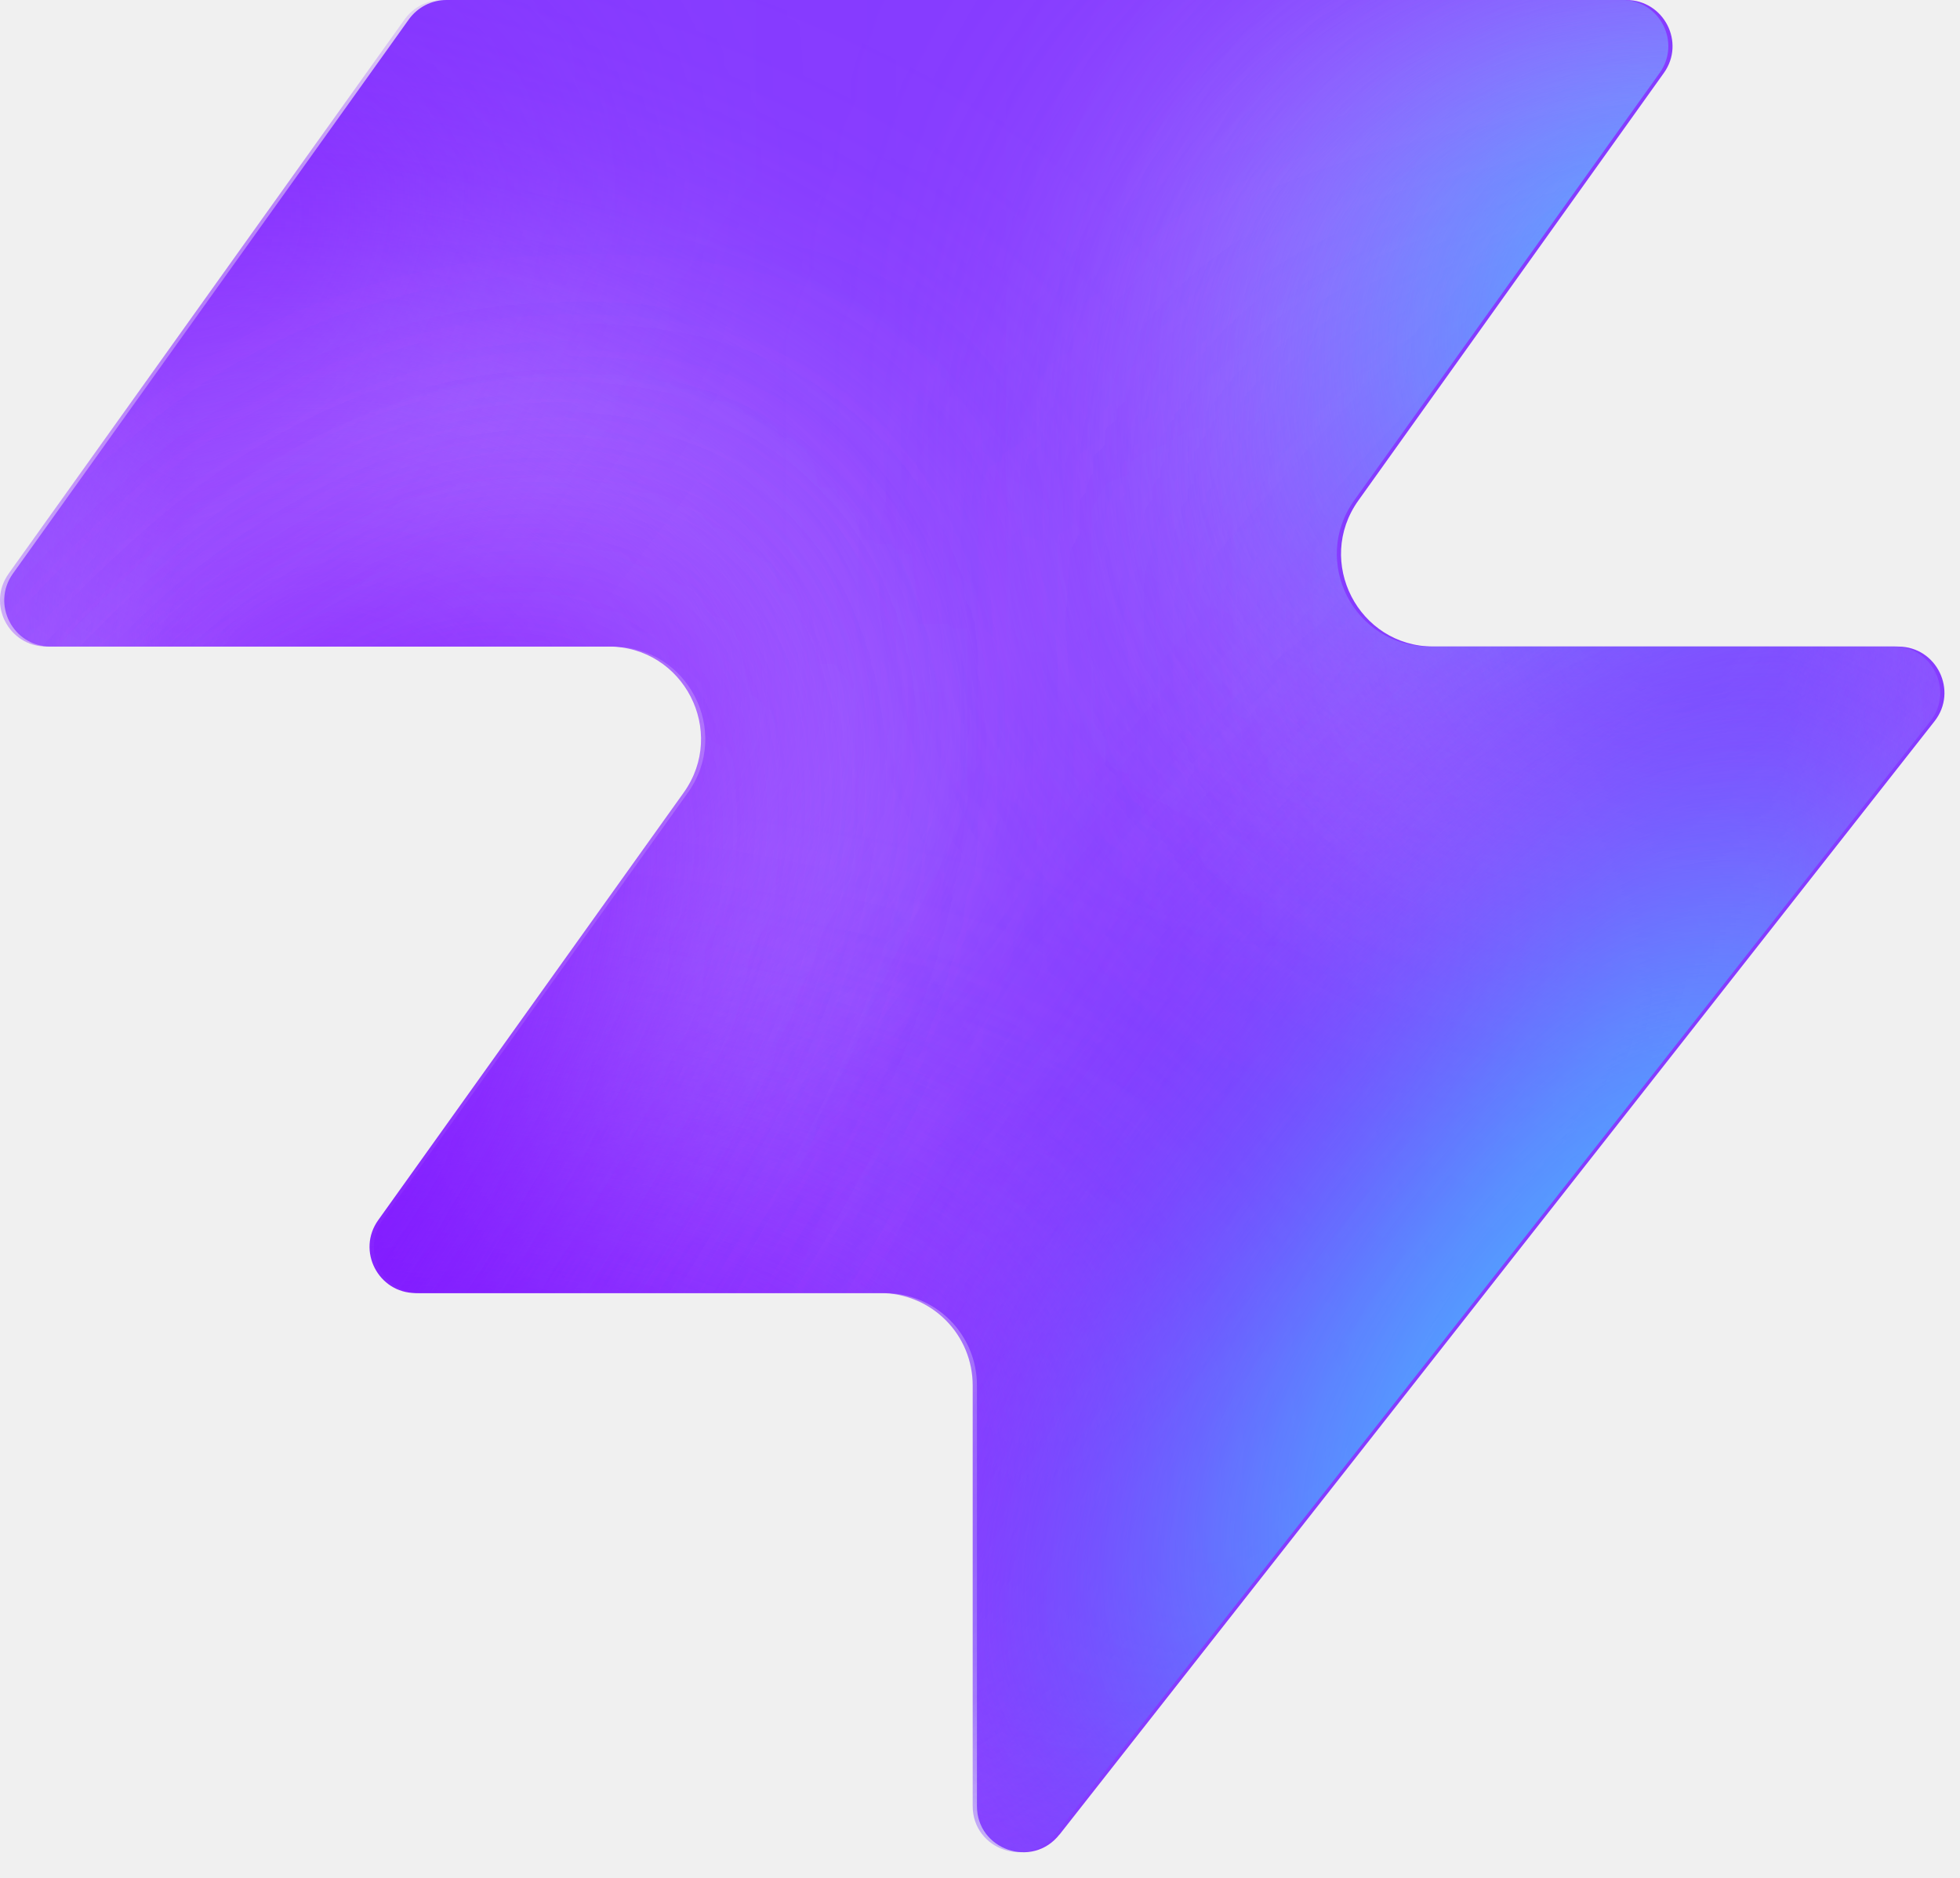
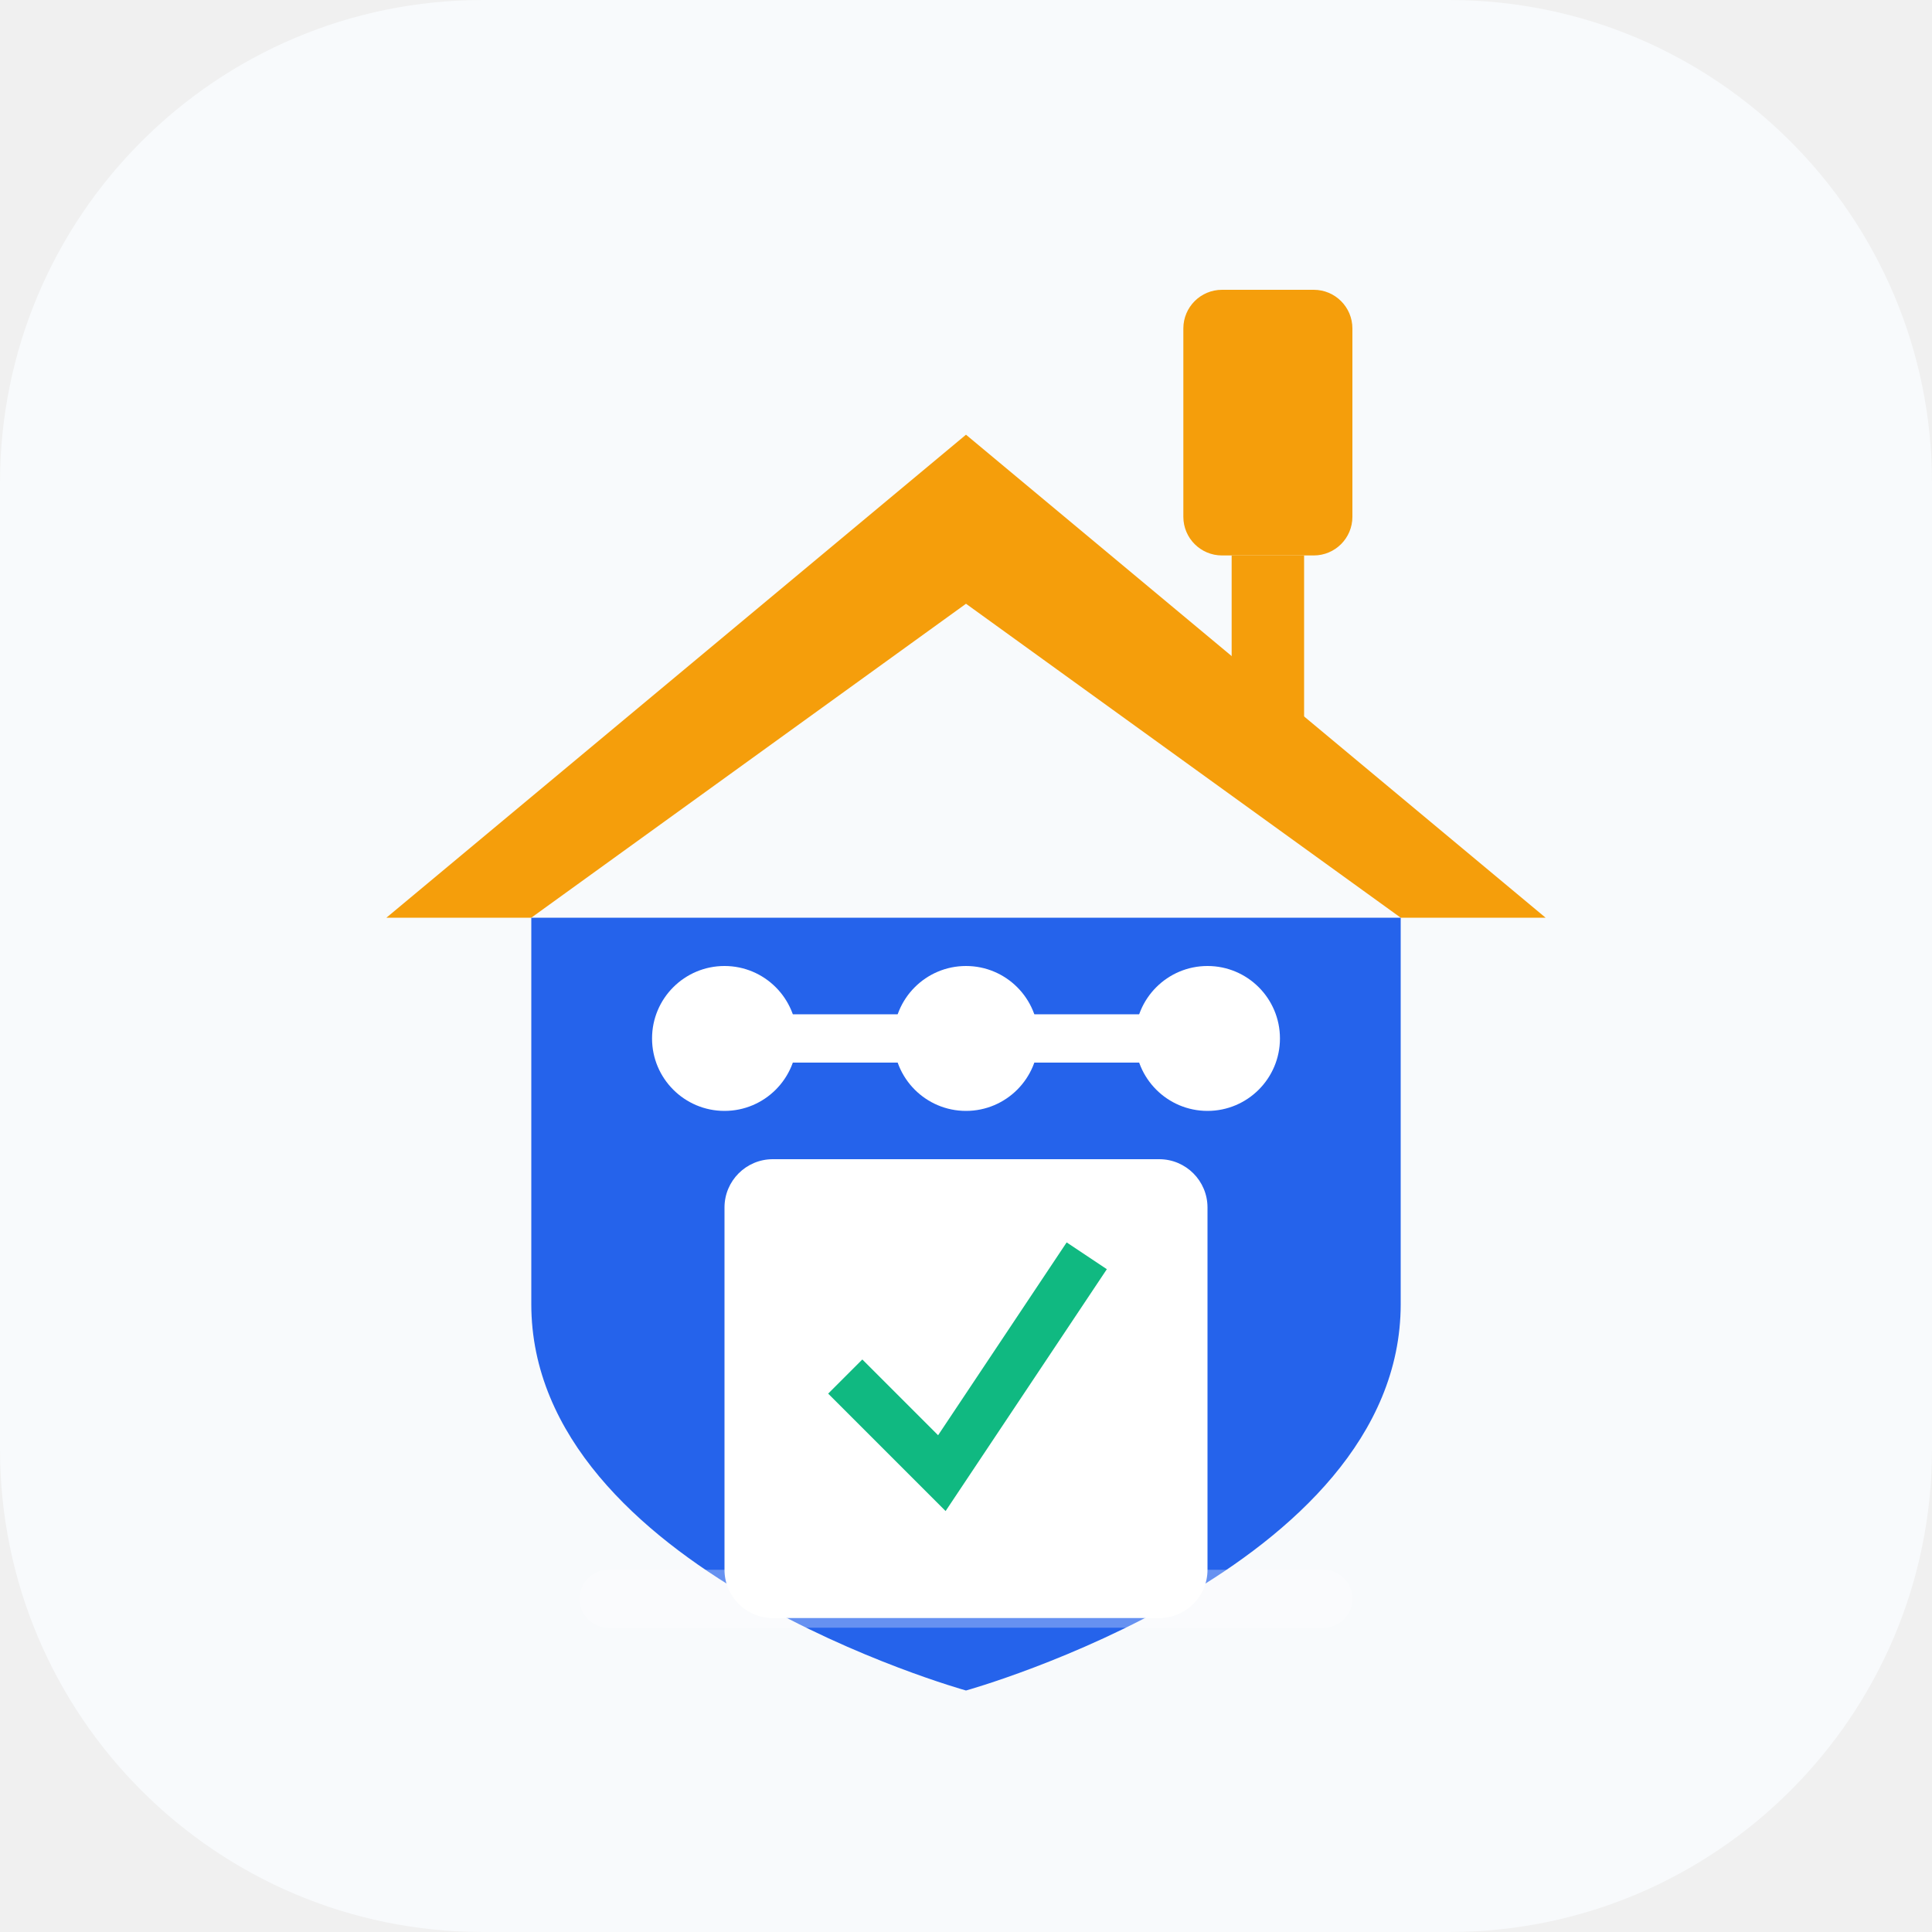
- <svg xmlns="http://www.w3.org/2000/svg" width="48" height="46" fill="none" viewBox="0 0 48 46">
-   <path fill="#863bff" d="M25.946 44.938c-.664.845-2.021.375-2.021-.698V33.937a2.26 2.26 0 0 0-2.262-2.262H10.287c-.92 0-1.456-1.04-.92-1.788l7.48-10.471c1.07-1.497 0-3.578-1.842-3.578H1.237c-.92 0-1.456-1.04-.92-1.788L10.013.474c.214-.297.556-.474.92-.474h28.894c.92 0 1.456 1.04.92 1.788l-7.48 10.471c-1.07 1.498 0 3.579 1.842 3.579h11.377c.943 0 1.473 1.088.89 1.83L25.947 44.94z" style="fill:#863bff;fill:color(display-p3 .525 .23 1);fill-opacity:1" />
-   <mask id="a" width="48" height="46" x="0" y="0" maskUnits="userSpaceOnUse" style="mask-type:alpha">
-     <path fill="#000" d="M25.842 44.938c-.664.844-2.021.375-2.021-.698V33.937a2.26 2.26 0 0 0-2.262-2.262H10.183c-.92 0-1.456-1.04-.92-1.788l7.48-10.471c1.07-1.498 0-3.579-1.842-3.579H1.133c-.92 0-1.456-1.04-.92-1.787L9.91.473c.214-.297.556-.474.92-.474h28.894c.92 0 1.456 1.04.92 1.788l-7.48 10.471c-1.07 1.498 0 3.578 1.842 3.578h11.377c.943 0 1.473 1.088.89 1.832L25.843 44.94z" style="fill:#000;fill-opacity:1" />
-   </mask>
-   <g mask="url(#a)">
-     <g filter="url(#b)">
-       <ellipse cx="5.508" cy="14.704" fill="#ede6ff" rx="5.508" ry="14.704" style="fill:#ede6ff;fill:color(display-p3 .927 .903 1);fill-opacity:1" transform="matrix(.00324 1 1 -.00324 -4.47 31.516)" />
-     </g>
-     <g filter="url(#c)">
-       <ellipse cx="10.399" cy="29.851" fill="#ede6ff" rx="10.399" ry="29.851" style="fill:#ede6ff;fill:color(display-p3 .927 .903 1);fill-opacity:1" transform="matrix(.00324 1 1 -.00324 -39.328 7.883)" />
-     </g>
-     <g filter="url(#d)">
-       <ellipse cx="5.508" cy="30.487" fill="#7e14ff" rx="5.508" ry="30.487" style="fill:#7e14ff;fill:color(display-p3 .492 .077 1);fill-opacity:1" transform="rotate(89.814 -25.913 -14.639)scale(1 -1)" />
-     </g>
-     <g filter="url(#e)">
-       <ellipse cx="5.508" cy="30.599" fill="#7e14ff" rx="5.508" ry="30.599" style="fill:#7e14ff;fill:color(display-p3 .492 .077 1);fill-opacity:1" transform="rotate(89.814 -32.644 -3.334)scale(1 -1)" />
-     </g>
-     <g filter="url(#f)">
-       <ellipse cx="5.508" cy="30.599" fill="#7e14ff" rx="5.508" ry="30.599" style="fill:#7e14ff;fill:color(display-p3 .492 .077 1);fill-opacity:1" transform="matrix(.00324 1 1 -.00324 -34.34 30.47)" />
-     </g>
-     <g filter="url(#g)">
-       <ellipse cx="14.072" cy="22.078" fill="#ede6ff" rx="14.072" ry="22.078" style="fill:#ede6ff;fill:color(display-p3 .927 .903 1);fill-opacity:1" transform="rotate(93.35 24.506 48.493)scale(-1 1)" />
-     </g>
-     <g filter="url(#h)">
-       <ellipse cx="3.47" cy="21.501" fill="#7e14ff" rx="3.47" ry="21.501" style="fill:#7e14ff;fill:color(display-p3 .492 .077 1);fill-opacity:1" transform="rotate(89.009 28.708 47.59)scale(-1 1)" />
-     </g>
-     <g filter="url(#i)">
-       <ellipse cx="3.47" cy="21.501" fill="#7e14ff" rx="3.47" ry="21.501" style="fill:#7e14ff;fill:color(display-p3 .492 .077 1);fill-opacity:1" transform="rotate(89.009 28.708 47.59)scale(-1 1)" />
-     </g>
-     <g filter="url(#j)">
-       <ellipse cx=".387" cy="8.972" fill="#7e14ff" rx="4.407" ry="29.108" style="fill:#7e14ff;fill:color(display-p3 .492 .077 1);fill-opacity:1" transform="rotate(39.51 .387 8.972)" />
-     </g>
-     <g filter="url(#k)">
-       <ellipse cx="47.523" cy="-6.092" fill="#7e14ff" rx="4.407" ry="29.108" style="fill:#7e14ff;fill:color(display-p3 .492 .077 1);fill-opacity:1" transform="rotate(37.892 47.523 -6.092)" />
-     </g>
-     <g filter="url(#l)">
-       <ellipse cx="41.412" cy="6.333" fill="#47bfff" rx="5.971" ry="9.665" style="fill:#47bfff;fill:color(display-p3 .28 .748 1);fill-opacity:1" transform="rotate(37.892 41.412 6.333)" />
-     </g>
-     <g filter="url(#m)">
-       <ellipse cx="-1.879" cy="38.332" fill="#7e14ff" rx="4.407" ry="29.108" style="fill:#7e14ff;fill:color(display-p3 .492 .077 1);fill-opacity:1" transform="rotate(37.892 -1.88 38.332)" />
-     </g>
-     <g filter="url(#n)">
-       <ellipse cx="-1.879" cy="38.332" fill="#7e14ff" rx="4.407" ry="29.108" style="fill:#7e14ff;fill:color(display-p3 .492 .077 1);fill-opacity:1" transform="rotate(37.892 -1.88 38.332)" />
-     </g>
-     <g filter="url(#o)">
-       <ellipse cx="35.651" cy="29.907" fill="#7e14ff" rx="4.407" ry="29.108" style="fill:#7e14ff;fill:color(display-p3 .492 .077 1);fill-opacity:1" transform="rotate(37.892 35.651 29.907)" />
-     </g>
-     <g filter="url(#p)">
-       <ellipse cx="38.418" cy="32.4" fill="#47bfff" rx="5.971" ry="15.297" style="fill:#47bfff;fill:color(display-p3 .28 .748 1);fill-opacity:1" transform="rotate(37.892 38.418 32.4)" />
-     </g>
-   </g>
-   <defs>
-     <filter id="b" width="60.045" height="41.654" x="-19.77" y="16.149" color-interpolation-filters="sRGB" filterUnits="userSpaceOnUse">
-       <feFlood flood-opacity="0" result="BackgroundImageFix" />
-       <feBlend in="SourceGraphic" in2="BackgroundImageFix" result="shape" />
-       <feGaussianBlur result="effect1_foregroundBlur_2002_17158" stdDeviation="7.659" />
-     </filter>
-     <filter id="c" width="90.34" height="51.437" x="-54.613" y="-7.533" color-interpolation-filters="sRGB" filterUnits="userSpaceOnUse">
-       <feFlood flood-opacity="0" result="BackgroundImageFix" />
-       <feBlend in="SourceGraphic" in2="BackgroundImageFix" result="shape" />
-       <feGaussianBlur result="effect1_foregroundBlur_2002_17158" stdDeviation="7.659" />
-     </filter>
-     <filter id="d" width="79.355" height="29.4" x="-49.64" y="2.03" color-interpolation-filters="sRGB" filterUnits="userSpaceOnUse">
-       <feFlood flood-opacity="0" result="BackgroundImageFix" />
-       <feBlend in="SourceGraphic" in2="BackgroundImageFix" result="shape" />
-       <feGaussianBlur result="effect1_foregroundBlur_2002_17158" stdDeviation="4.596" />
-     </filter>
-     <filter id="e" width="79.579" height="29.4" x="-45.045" y="20.029" color-interpolation-filters="sRGB" filterUnits="userSpaceOnUse">
-       <feFlood flood-opacity="0" result="BackgroundImageFix" />
-       <feBlend in="SourceGraphic" in2="BackgroundImageFix" result="shape" />
-       <feGaussianBlur result="effect1_foregroundBlur_2002_17158" stdDeviation="4.596" />
-     </filter>
-     <filter id="f" width="79.579" height="29.4" x="-43.513" y="21.178" color-interpolation-filters="sRGB" filterUnits="userSpaceOnUse">
-       <feFlood flood-opacity="0" result="BackgroundImageFix" />
-       <feBlend in="SourceGraphic" in2="BackgroundImageFix" result="shape" />
-       <feGaussianBlur result="effect1_foregroundBlur_2002_17158" stdDeviation="4.596" />
-     </filter>
-     <filter id="g" width="74.749" height="58.852" x="15.756" y="-17.901" color-interpolation-filters="sRGB" filterUnits="userSpaceOnUse">
-       <feFlood flood-opacity="0" result="BackgroundImageFix" />
-       <feBlend in="SourceGraphic" in2="BackgroundImageFix" result="shape" />
-       <feGaussianBlur result="effect1_foregroundBlur_2002_17158" stdDeviation="7.659" />
-     </filter>
-     <filter id="h" width="61.377" height="25.362" x="23.548" y="2.284" color-interpolation-filters="sRGB" filterUnits="userSpaceOnUse">
-       <feFlood flood-opacity="0" result="BackgroundImageFix" />
-       <feBlend in="SourceGraphic" in2="BackgroundImageFix" result="shape" />
-       <feGaussianBlur result="effect1_foregroundBlur_2002_17158" stdDeviation="4.596" />
-     </filter>
-     <filter id="i" width="61.377" height="25.362" x="23.548" y="2.284" color-interpolation-filters="sRGB" filterUnits="userSpaceOnUse">
-       <feFlood flood-opacity="0" result="BackgroundImageFix" />
-       <feBlend in="SourceGraphic" in2="BackgroundImageFix" result="shape" />
-       <feGaussianBlur result="effect1_foregroundBlur_2002_17158" stdDeviation="4.596" />
-     </filter>
-     <filter id="j" width="56.045" height="63.649" x="-27.636" y="-22.853" color-interpolation-filters="sRGB" filterUnits="userSpaceOnUse">
-       <feFlood flood-opacity="0" result="BackgroundImageFix" />
-       <feBlend in="SourceGraphic" in2="BackgroundImageFix" result="shape" />
-       <feGaussianBlur result="effect1_foregroundBlur_2002_17158" stdDeviation="4.596" />
-     </filter>
-     <filter id="k" width="54.814" height="64.646" x="20.116" y="-38.415" color-interpolation-filters="sRGB" filterUnits="userSpaceOnUse">
-       <feFlood flood-opacity="0" result="BackgroundImageFix" />
-       <feBlend in="SourceGraphic" in2="BackgroundImageFix" result="shape" />
-       <feGaussianBlur result="effect1_foregroundBlur_2002_17158" stdDeviation="4.596" />
-     </filter>
-     <filter id="l" width="33.541" height="35.313" x="24.641" y="-11.323" color-interpolation-filters="sRGB" filterUnits="userSpaceOnUse">
-       <feFlood flood-opacity="0" result="BackgroundImageFix" />
-       <feBlend in="SourceGraphic" in2="BackgroundImageFix" result="shape" />
-       <feGaussianBlur result="effect1_foregroundBlur_2002_17158" stdDeviation="4.596" />
-     </filter>
-     <filter id="m" width="54.814" height="64.646" x="-29.286" y="6.009" color-interpolation-filters="sRGB" filterUnits="userSpaceOnUse">
-       <feFlood flood-opacity="0" result="BackgroundImageFix" />
-       <feBlend in="SourceGraphic" in2="BackgroundImageFix" result="shape" />
-       <feGaussianBlur result="effect1_foregroundBlur_2002_17158" stdDeviation="4.596" />
-     </filter>
-     <filter id="n" width="54.814" height="64.646" x="-29.286" y="6.009" color-interpolation-filters="sRGB" filterUnits="userSpaceOnUse">
-       <feFlood flood-opacity="0" result="BackgroundImageFix" />
-       <feBlend in="SourceGraphic" in2="BackgroundImageFix" result="shape" />
-       <feGaussianBlur result="effect1_foregroundBlur_2002_17158" stdDeviation="4.596" />
-     </filter>
-     <filter id="o" width="54.814" height="64.646" x="8.244" y="-2.416" color-interpolation-filters="sRGB" filterUnits="userSpaceOnUse">
-       <feFlood flood-opacity="0" result="BackgroundImageFix" />
-       <feBlend in="SourceGraphic" in2="BackgroundImageFix" result="shape" />
-       <feGaussianBlur result="effect1_foregroundBlur_2002_17158" stdDeviation="4.596" />
-     </filter>
-     <filter id="p" width="39.409" height="43.623" x="18.713" y="10.588" color-interpolation-filters="sRGB" filterUnits="userSpaceOnUse">
-       <feFlood flood-opacity="0" result="BackgroundImageFix" />
-       <feBlend in="SourceGraphic" in2="BackgroundImageFix" result="shape" />
-       <feGaussianBlur result="effect1_foregroundBlur_2002_17158" stdDeviation="4.596" />
-     </filter>
-   </defs>
+ <svg xmlns="http://www.w3.org/2000/svg" width="32" height="32" viewBox="0 0 40 40">
+   {/* Icon Mark Background */}
+   <rect x="0" y="0" width="40" height="40" rx="10" fill="#F8FAFC" />
+   
+   {/* Screwdriver Chimney */}
+   <rect x="24.5" y="6" width="3.5" height="5.5" rx="0.8" fill="#F59E0B" />
+   <rect x="25.5" y="11.5" width="1.5" height="4.5" fill="#F59E0B" />
+ 
+   {/* Amber Shield-Roof */}
+   <polygon points="8,19 20,9 32,19 29,19 20,12.5 11,19" fill="#F59E0B" />
+ 
+   {/* Blue House-Shield Body */}
+   <path d="M 11 19 L 29 19 L 29 27 C 29 32.5 20 35 20 35 C 20 35 11 32.5 11 27 Z" fill="#2563EB" />
+ 
+   {/* Connected Service Windows */}
+   <line x1="15" y1="21.5" x2="25" y2="21.5" stroke="#FFFFFF" strokeWidth="1" />
+   <circle cx="15" cy="21.5" r="1.5" fill="#FFFFFF" />
+   <circle cx="20" cy="21.5" r="1.5" fill="#FFFFFF" />
+   <circle cx="25" cy="21.5" r="1.5" fill="#FFFFFF" />
+ 
+   {/* White Door */}
+   <rect x="15" y="24" width="10" height="9.5" rx="1" fill="#FFFFFF" />
+ 
+   {/* Success Green Door Checkmark */}
+   <path d="M17.5 28.5 L19.5 30.5 L22.5 26" stroke="#10B981" strokeWidth="1.8" strokeLinecap="round" strokeLinejoin="round" fill="none" />
+ 
+   {/* Foundation Beam */}
+   <rect x="12" y="32.5" width="16" height="1.2" rx="0.6" fill="#FFFFFF" opacity="0.3" />
</svg>
